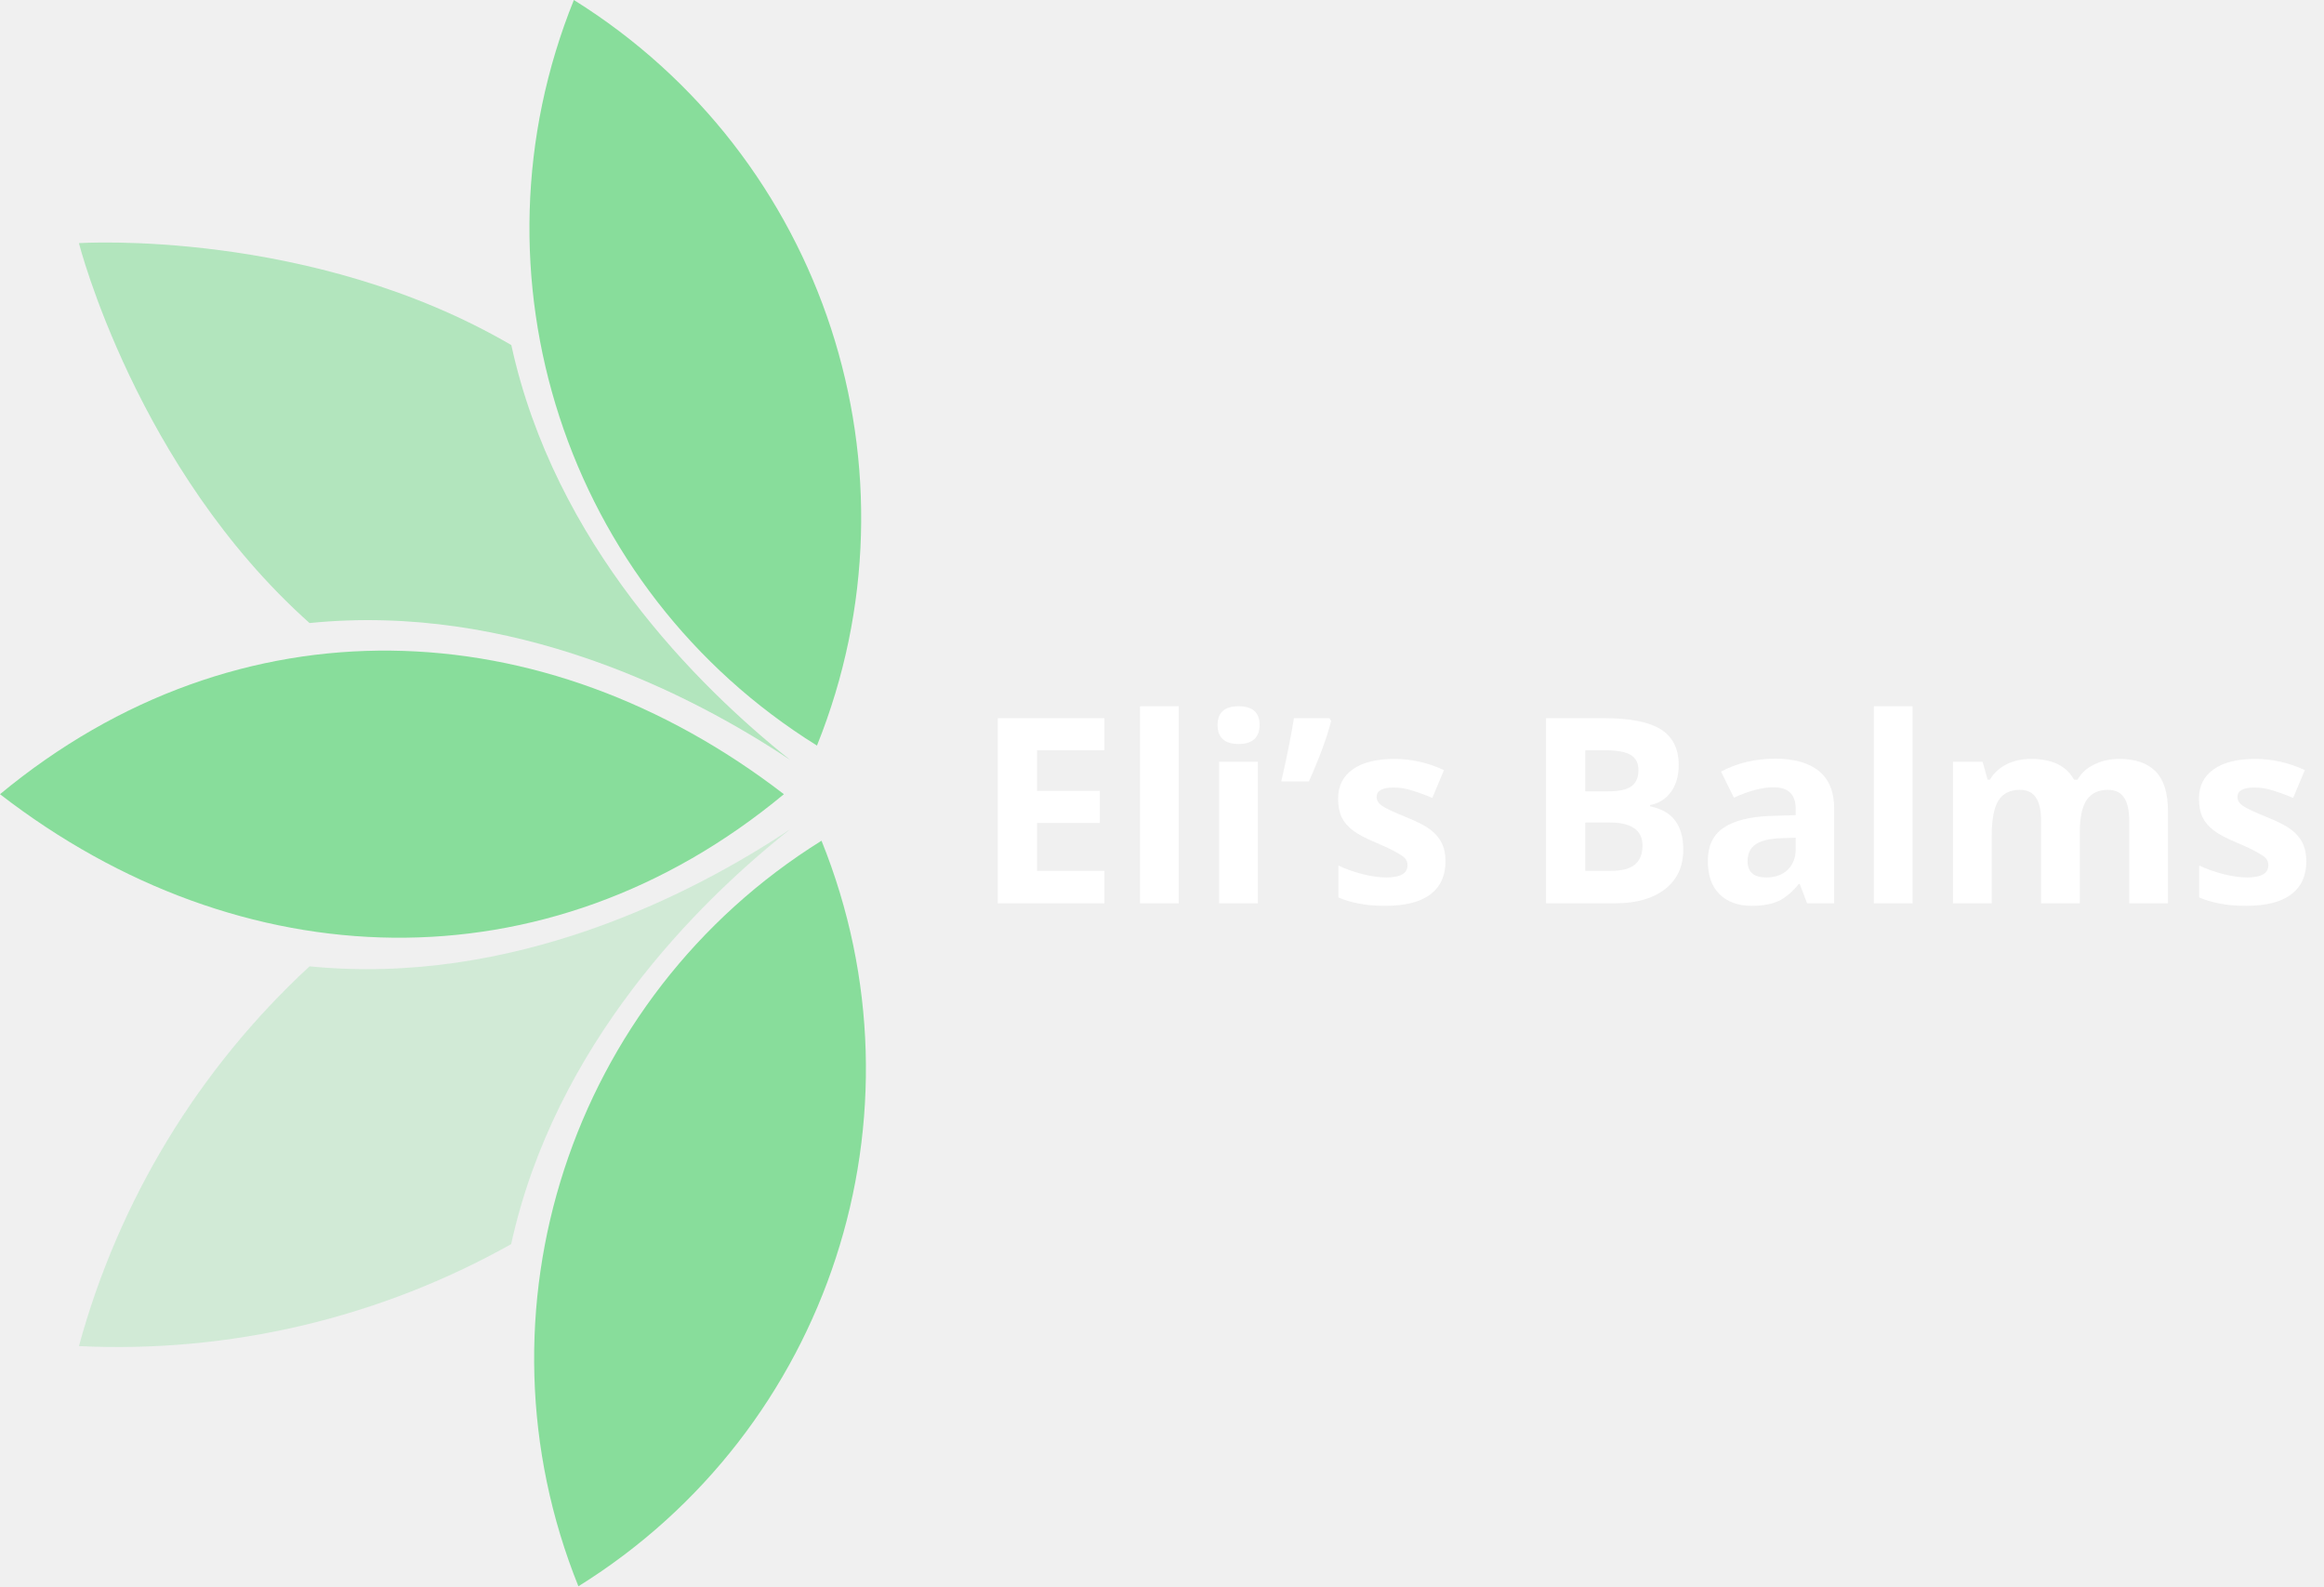
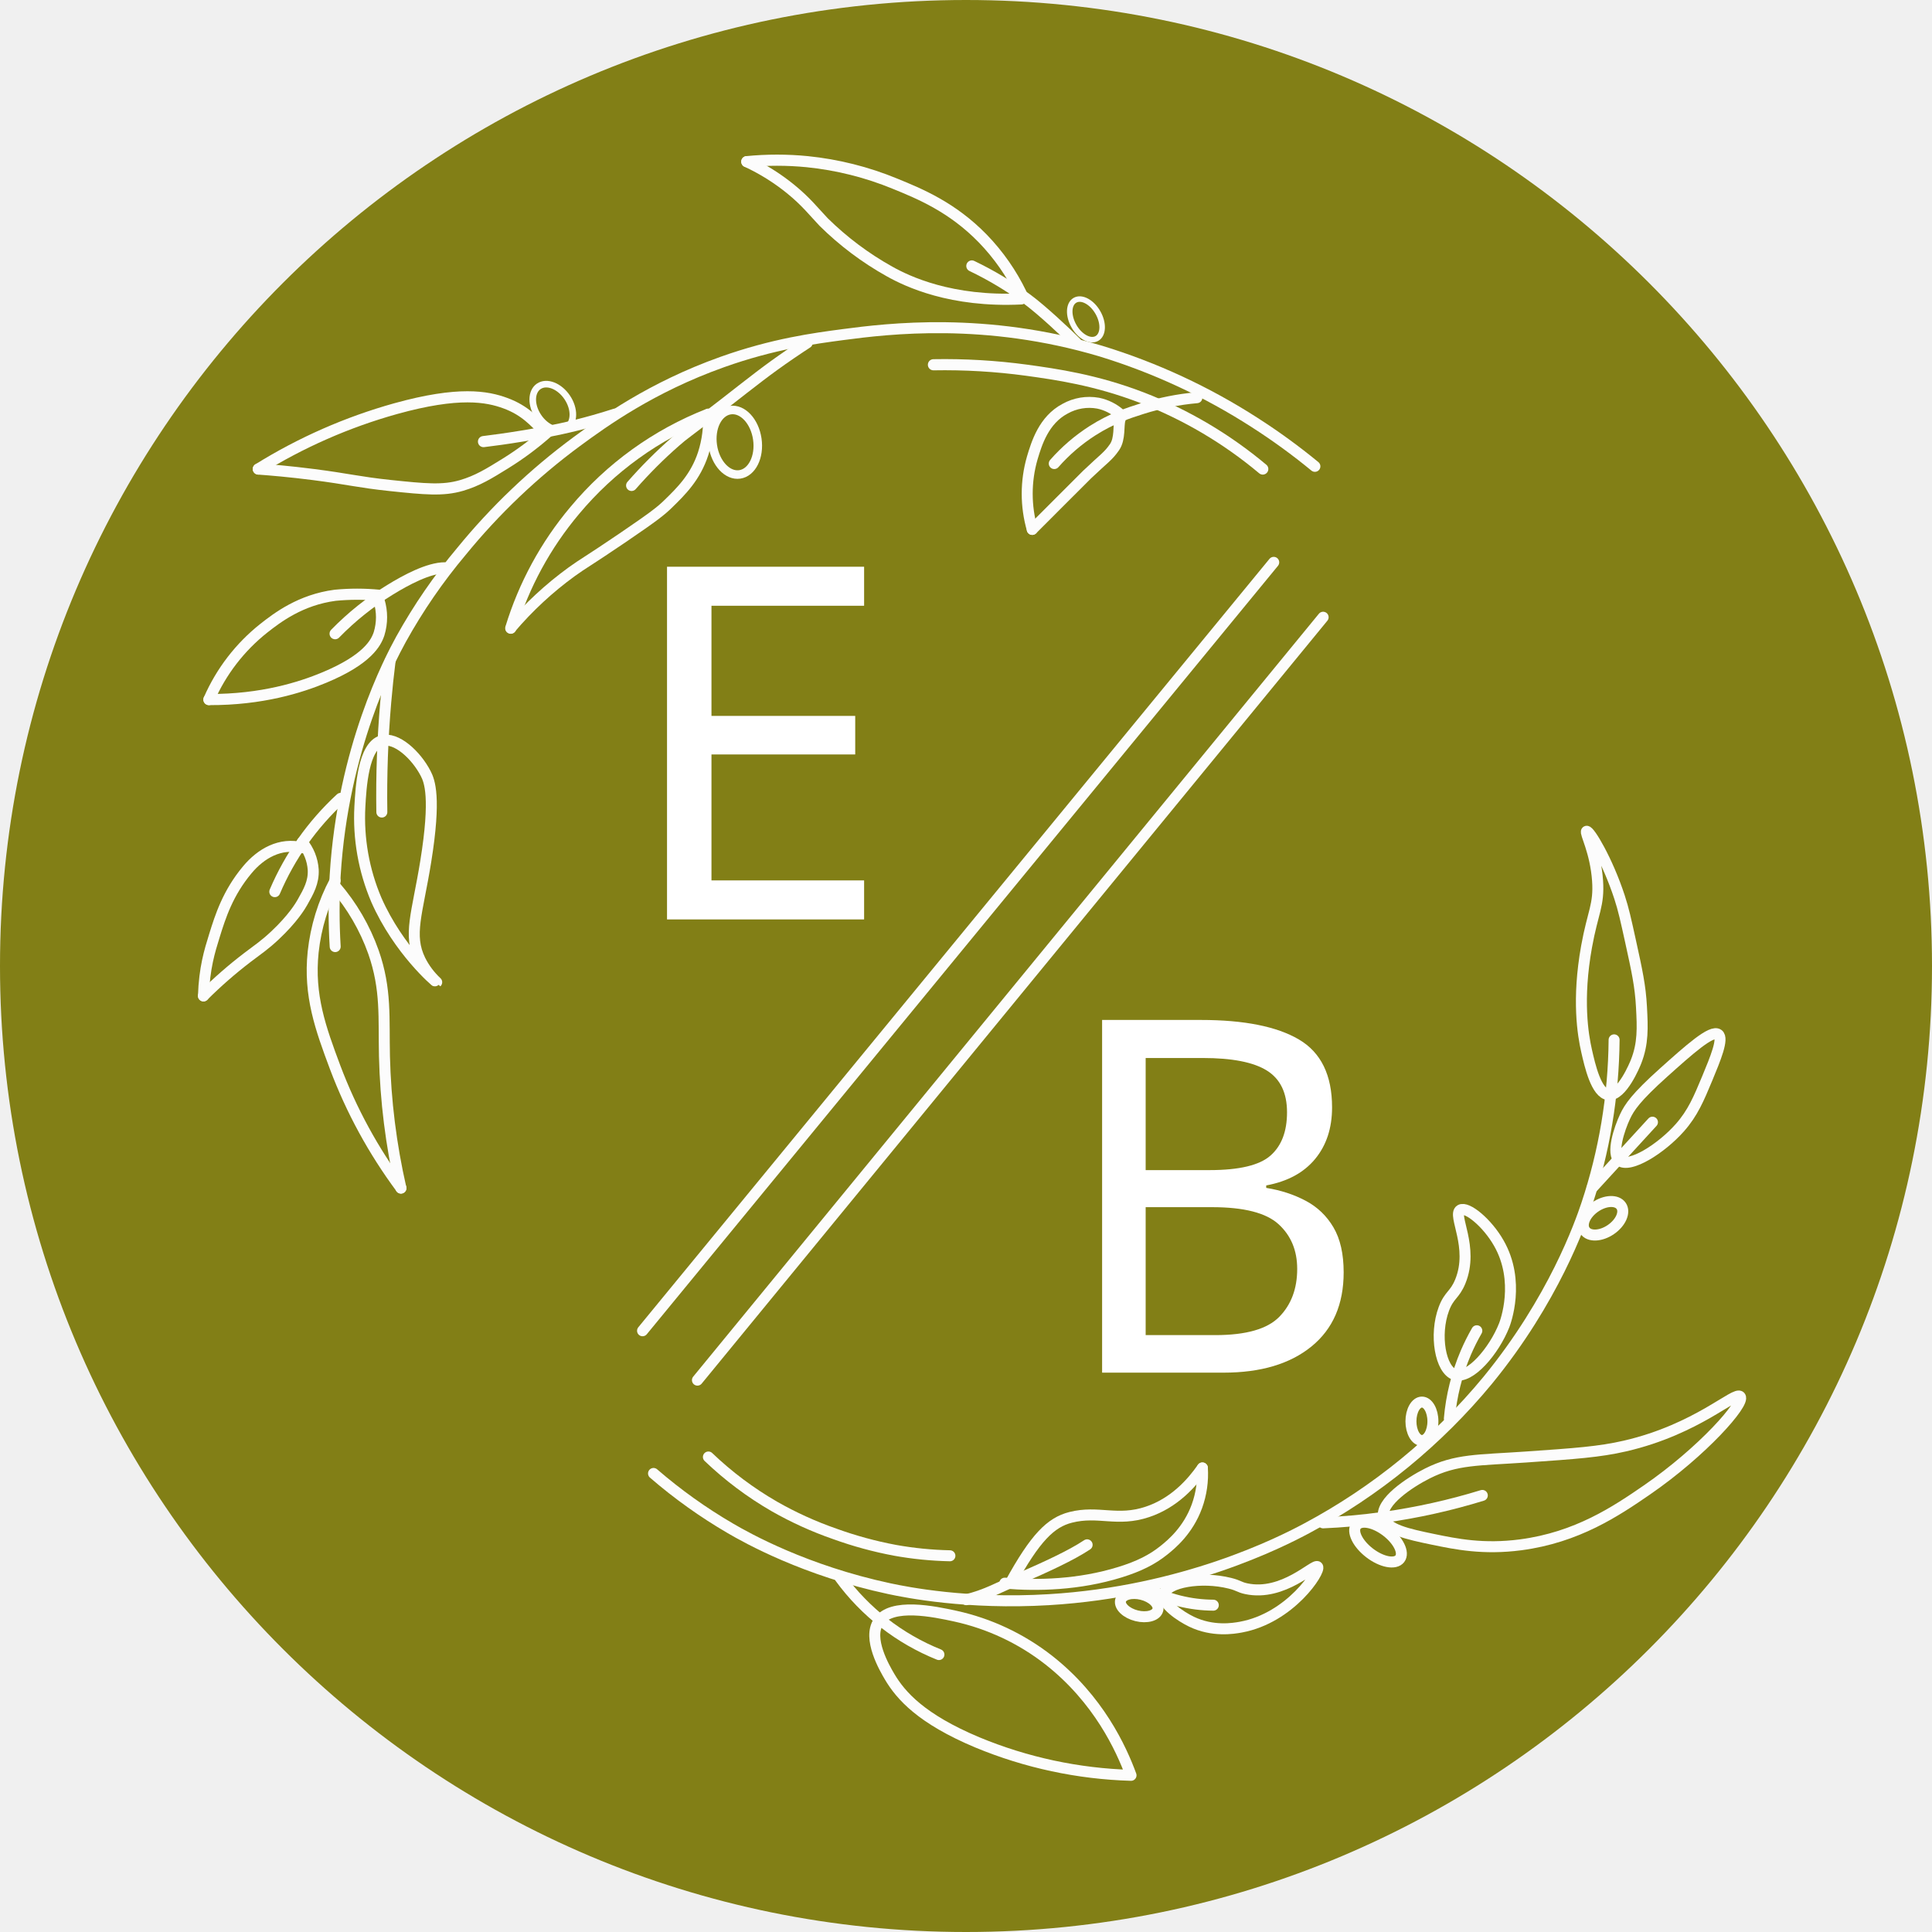
- <svg xmlns="http://www.w3.org/2000/svg" viewBox="0 0 143.4 97.87">
+ <svg xmlns="http://www.w3.org/2000/svg" viewBox="0 0 957 957">
  <defs>
-     <style>.cls-1{font-size:16px;fill:#fff;font-family:OpenSans-Bold, Open Sans;font-weight:700;}.cls-2,.cls-3,.cls-4{fill:#88dd9b;fill-rule:evenodd;}.cls-2{opacity:0.3;}.cls-2,.cls-3{isolation:isolate;}.cls-3{opacity:0.6;}</style>
+     <style>.cls-1{fill:#827f16;}.cls-2{font-size:244.69px;fill:#fff;font-family:DubielPlain;}.cls-3,.cls-4,.cls-5,.cls-6,.cls-7,.cls-8{fill:none;stroke:#fcfcfc;stroke-linecap:round;stroke-linejoin:round;}.cls-3{stroke-width:5.44px;}.cls-4{stroke-width:5.52px;}.cls-5{stroke-width:5.29px;}.cls-6{stroke-width:2.72px;}.cls-7{stroke-width:4.23px;}.cls-8{stroke-width:3.26px;}</style>
  </defs>
  <g id="Layer_2" data-name="Layer 2">
-     <g id="Layer_1-2" data-name="Layer 1">
-       <text class="cls-1" transform="translate(60.13 55.73)">Eli’s Balms</text>
-       <path class="cls-2" d="M4.87,83.05A49.71,49.71,0,0,1,19.1,59.62c12.49,1.24,23.54-4.38,29.66-8.46C43,55.71,34.23,64.49,31.54,76.76A49.62,49.62,0,0,1,4.87,83.05Z" />
-       <path class="cls-3" d="M4.87,15s14.31-.93,26.68,6.29c2.68,12.27,11.44,21,17.21,25.6-6.12-4.09-17.16-9.71-29.66-8.45C8.4,28.89,4.87,15,4.87,15Z" />
-       <path class="cls-4" d="M0,49c14.73-12.19,33.53-11.43,48.37,0C33.74,61.14,14.84,60.47,0,49Z" />
-       <path class="cls-4" d="M35.69,97.87a37.63,37.63,0,0,1,15-46A37.59,37.59,0,0,1,35.69,97.87Z" />
-       <path class="cls-4" d="M35.41,0a37.64,37.64,0,0,1,15,46A37.59,37.59,0,0,1,35.41,0Z" />
+     <g id="Layer_3" data-name="Layer 3">
+       <circle class="cls-1" cx="478.5" cy="478.5" r="478.5" />
+     </g>
+     <g id="Letter_Font" data-name="Letter Font">
+       <text class="cls-2" transform="translate(306.67 455.43)">E</text>
+       <text class="cls-2" transform="translate(522.66 679.93) scale(0.98 1)">B</text>
+       <path class="cls-3" d="M630.93,278.55Q474.62,468.87,318.28,659.18" />
+       <path class="cls-3" d="M345.47,683.64,655.4,305.74" />
+     </g>
+     <g id="Bottom_Logo" data-name="Bottom Logo">
+       <path class="cls-3" d="M323.72,729.86a252.93,252.93,0,0,0,38.06,27.19c8.37,4.89,37.13,21,78.84,29.91,8.58,1.83,38.7,7.82,78.85,5.43,67-4,115.12-28.56,127.78-35.34A298.64,298.64,0,0,0,737,683.64c32.58-39.82,45.79-77.59,48.93-87a264.73,264.73,0,0,0,13.6-81.56" />
+       <path class="cls-3" d="M796.78,542.27c-6.09-.61-9.21-14.39-10.88-21.75-1.76-7.77-4.76-25.27,0-51.66,3.09-17.1,6.28-20.43,5.44-32.62-1-14.48-6.48-24-5.44-24.47,1.31-.56,10.29,14.19,16.32,32.62,2,6.09,3.13,11.31,5.43,21.75,3.25,14.76,4.89,22.34,5.44,32.63s.89,18.1-2.72,27.19C809.87,527.21,803.49,542.94,796.78,542.27Z" />
+       <path class="cls-3" d="M788.62,588.49l29.91-32.63" />
+       <path class="cls-3" d="M802.22,574.89c-4.32-3.38,0-16,2.71-21.75,2.16-4.67,5.54-9.66,19-21.75,12.89-11.55,23.94-21.45,27.18-19,2.75,2-1.38,12-5.43,21.75-4.17,10-7.14,17.18-13.6,24.47C822.87,569,807.27,578.86,802.22,574.89Z" />
+       <path class="cls-3" d="M685.31,751.61c-1.69-7.65,12.92-17.31,21.75-21.75,14.22-7.14,25-6.5,48.94-8.15,24.17-1.67,36.26-2.51,48.93-5.44,36-8.32,54.76-27.42,57.1-24.47,2.55,3.22-18.76,27.31-46.22,46.22-15.4,10.6-34.6,23.5-62.53,27.19-18.56,2.44-32.08-.36-43.5-2.72C697.31,759.9,686.62,757.58,685.31,751.61Z" />
+       <path class="cls-3" d="M734.25,740.74a313.2,313.2,0,0,1-48.94,10.87c-10.61,1.48-20.62,2.32-29.91,2.72" />
+       <path class="cls-3" d="M350.9,721.71a170.32,170.32,0,0,0,32.63,24.47,178.41,178.41,0,0,0,29.9,13.59,190.64,190.64,0,0,0,29.91,8.16,174.57,174.57,0,0,0,27.19,2.71" />
+       <path class="cls-3" d="M416.15,781.52a112.78,112.78,0,0,0,48.94,38.06" />
+       <path class="cls-3" d="M435.18,803.27c6.43-9.5,27.59-5,38.07-2.72a115.07,115.07,0,0,1,46.22,21.75c24.73,19.4,35.93,43.87,40.78,57.09a214.8,214.8,0,0,1-76.13-16.31c-27.62-11.59-37.89-23.09-43.5-32.62C438.23,826.39,429.54,811.61,435.18,803.27Z" />
+       <path class="cls-3" d="M478.68,792.39c9.4-2.22,15.11-5.6,27.19-10.87s24.65-11,32.63-16.31" />
+       <path class="cls-3" d="M500.43,784.24c12.45-22.66,20.06-30.12,29.91-32.63,13.84-3.51,23,2.33,38.06-2.72,13.19-4.41,21.89-14.16,27.19-21.75" />
+       <path class="cls-3" d="M595.59,727.14a47,47,0,0,1-2.72,19c-4.39,12-12.57,18.75-16.31,21.75-5.82,4.66-12.28,7.93-21.75,10.87-20.43,6.34-40.88,6.78-57.09,5.44" />
+       <ellipse class="cls-3" cx="564.32" cy="795.11" rx="5.44" ry="9.52" transform="translate(-344.64 1147.9) rotate(-75.85)" />
+       <ellipse class="cls-3" cx="682.59" cy="763.85" rx="6.8" ry="13.59" transform="translate(-338.71 843.43) rotate(-52.67)" />
+       <path class="cls-3" d="M601,795.11A71.36,71.36,0,0,1,568.4,787" />
+       <path class="cls-3" d="M576.56,789.68c1.36-5.92,18.42-9,32.62-5.44,4.73,1.18,4.46,1.93,8.16,2.72,18.4,3.91,33.84-12.67,35.34-10.88,1.64,1.95-13.38,25.39-38.06,29.91-3.6.66-13.88,2.4-24.47-2.72C584.9,800.73,575.45,794.51,576.56,789.68Z" />
+       <path class="cls-3" d="M731.53,659.18a103.81,103.81,0,0,0-5.44,10.87,106.41,106.41,0,0,0-8.16,32.63" />
+       <path class="cls-3" d="M720.65,680.93c-7.14-2.27-10.27-19.7-5.43-32.63,2.62-7,5.36-6.73,8.15-13.59,6.9-17-4.08-32.91,0-35.35,3.25-1.94,13.31,6.34,19,16.32,10.94,19,3.28,39.36,2.72,40.78C740.16,669,728.15,683.3,720.65,680.93Z" />
+       <ellipse class="cls-3" cx="704.34" cy="704.03" rx="5.44" ry="9.52" />
+       <ellipse class="cls-3" cx="794.06" cy="603.44" rx="10.87" ry="6.8" transform="translate(-201.89 550.87) rotate(-34.21)" />
+     </g>
+     <g id="Top_Logo" data-name="Top Logo">
+       <path class="cls-3" d="M554.81,207.86c-.93,2.74.16,9.41-2.72,13.6-3.19,4.64-5.16,5.55-13.59,13.59l-13.6,13.59-8.15,8.16c-1.82,1.81-3.63,3.63-5.44,5.44" />
+       <path class="cls-3" d="M651.32,231a310.86,310.86,0,0,0-29.9-21.75,306.67,306.67,0,0,0-76.13-35.34c-57.16-17-105.16-11.15-127.78-8.16-14,1.86-34.39,4.53-59.81,13.6-35.09,12.52-58.64,29.56-72.05,39.42a315.66,315.66,0,0,0-57.09,54.37,274.3,274.3,0,0,0-29.91,43.5c-5.49,10-28.79,54-32.62,116.91a290.5,290.5,0,0,0,0,35.34" />
+       <path class="cls-3" d="M166,436.24a97.09,97.09,0,0,0-10.88,35.34c-2.23,21.52,3.68,37.86,10.88,57.1a245.33,245.33,0,0,0,32.62,59.81" />
+       <path class="cls-3" d="M166,439a101.88,101.88,0,0,1,19,32.62c6.46,18.48,5,32.6,5.44,51.66a328.68,328.68,0,0,0,8.15,65.25" />
+       <path class="cls-3" d="M168.75,395.46a134.74,134.74,0,0,0-32.63,46.22" />
+       <path class="cls-3" d="M149.72,419.93c-10.88-2.72-20.45,2.8-27.19,10.87-9.65,11.53-13.32,23-16.31,32.63-2.38,7.66-5,16.07-5.44,29.9" />
+       <path class="cls-3" d="M149.72,417.21a23.78,23.78,0,0,1,5.43,13.59c.3,6.22-2.27,10.74-5.43,16.31-.87,1.53-4.57,7.86-13.6,16.32-5.17,4.84-8.32,6.85-13.59,10.87a220.12,220.12,0,0,0-21.75,19" />
+       <path class="cls-3" d="M312.84,240.49a231.65,231.65,0,0,1,21.75-21.75c4.82-4.23,3.74-2.92,24.47-19,14.12-11,20.93-16.48,32.62-24.47,3.44-2.35,6.3-4.23,8.16-5.44" />
+       <path class="cls-4" d="M350.9,205.14a164.25,164.25,0,0,0-66.21,47.72A165.51,165.51,0,0,0,253,311.18" />
+       <path class="cls-5" d="M350.83,205.14a54.38,54.38,0,0,1-2.51,19.54c-3.8,11.62-10.77,18.53-17.55,25.11-3.25,3.14-6.35,5.72-22.57,16.74C291,278.21,289,279,283.12,283.27A173.6,173.6,0,0,0,253,311.18" />
+       <path class="cls-4" d="M462.37,180.68a303.39,303.39,0,0,1,46.22,2.71c14.43,2,34.05,4.74,57.09,13.6a212.08,212.08,0,0,1,59.82,35.34" />
+       <path class="cls-4" d="M533.06,169.8c-5.2-5.17-16.95-16.22-24.47-21.75a169,169,0,0,0-27.19-16.31" />
+       <path class="cls-4" d="M369.93,80.08a153.17,153.17,0,0,1,29.91,0A155.17,155.17,0,0,1,443.34,91c12.27,5,28.35,11.61,43.5,27.18a104.6,104.6,0,0,1,19,27.19" />
+       <path class="cls-4" d="M369.93,80.08a103.35,103.35,0,0,1,21.75,13.6C399.33,99.91,403.06,104.8,408,110a151.49,151.49,0,0,0,32.62,24.47c8.83,4.95,30.55,15.28,65.25,13.59" />
+       <path class="cls-4" d="M220.4,281.27c-8.15,0-19.37,6.08-27.18,10.87A140.6,140.6,0,0,0,166,313.89" />
+       <path class="cls-4" d="M187.78,294.86a113.58,113.58,0,0,0-21.75,0c-17.14,2.25-28.66,11.06-35.35,16.32a92,92,0,0,0-27.18,35.34" />
+       <path class="cls-4" d="M187.78,297.58a28,28,0,0,1,0,16.31c-1.48,4.49-5.71,12.8-27.19,21.75-11.56,4.82-30.86,11-57.09,10.88" />
+       <path class="cls-4" d="M304.68,205.14c-7.41,2.4-13.88,4.16-19,5.44-11.11,2.76-19.83,4.22-27.18,5.44-7.5,1.24-14,2.11-19,2.72" />
+       <path class="cls-4" d="M269.34,213.3c-4.52-4.24-9-9.91-19-13.59-9-3.31-23-6-54.38,2.72a263,263,0,0,0-68,29.9" />
+       <path class="cls-4" d="M272.06,213.3a153.71,153.71,0,0,1-21.75,16.31c-7.95,4.93-13.8,8.56-21.75,10.88-9.18,2.67-18,1.82-35.34,0-15.55-1.64-20.71-3.22-38.07-5.44-11.66-1.49-21.17-2.29-27.18-2.72" />
+       <ellipse class="cls-6" cx="535.78" cy="157.57" rx="6.8" ry="10.87" transform="matrix(0.87, -0.5, 0.5, 0.87, -7, 289)" />
+       <ellipse class="cls-7" cx="364.09" cy="219.1" rx="11.14" ry="16.09" transform="translate(-27.92 55.1) rotate(-8.34)" />
+       <ellipse class="cls-8" cx="273.38" cy="202.04" rx="8.58" ry="12.38" transform="matrix(0.83, -0.56, 0.56, 0.83, -66.22, 187.03)" />
+       <path class="cls-3" d="M193.22,327.49q-1.25,9.86-2.14,20.24a536,536,0,0,0-1.94,54.52" />
+       <path class="cls-3" d="M189.14,366.91c-9.23,2.64-10.36,23.21-10.88,32.62a103.8,103.8,0,0,0,8.16,46.22c11,25,29.74,40.92,29.9,40.78a38.66,38.66,0,0,1-8.15-10.87c-6.16-12.58-1.47-23,2.72-48.94,5.15-31.9,1.87-39.86,0-43.5C206.16,374,196.24,364.88,189.14,366.91Z" />
+       <path class="cls-3" d="M592.87,197a126.9,126.9,0,0,0-27.19,5.44c-6.61,2.09-14.91,4.79-24.46,10.87a89,89,0,0,0-19,16.31" />
+       <path class="cls-3" d="M554.81,205.14a23.63,23.63,0,0,0-10.88-5.43,24.52,24.52,0,0,0-16.31,2.72c-10.66,5.62-14.16,17.26-16.31,24.46a63.93,63.93,0,0,0,0,35.35" />
    </g>
  </g>
</svg>
